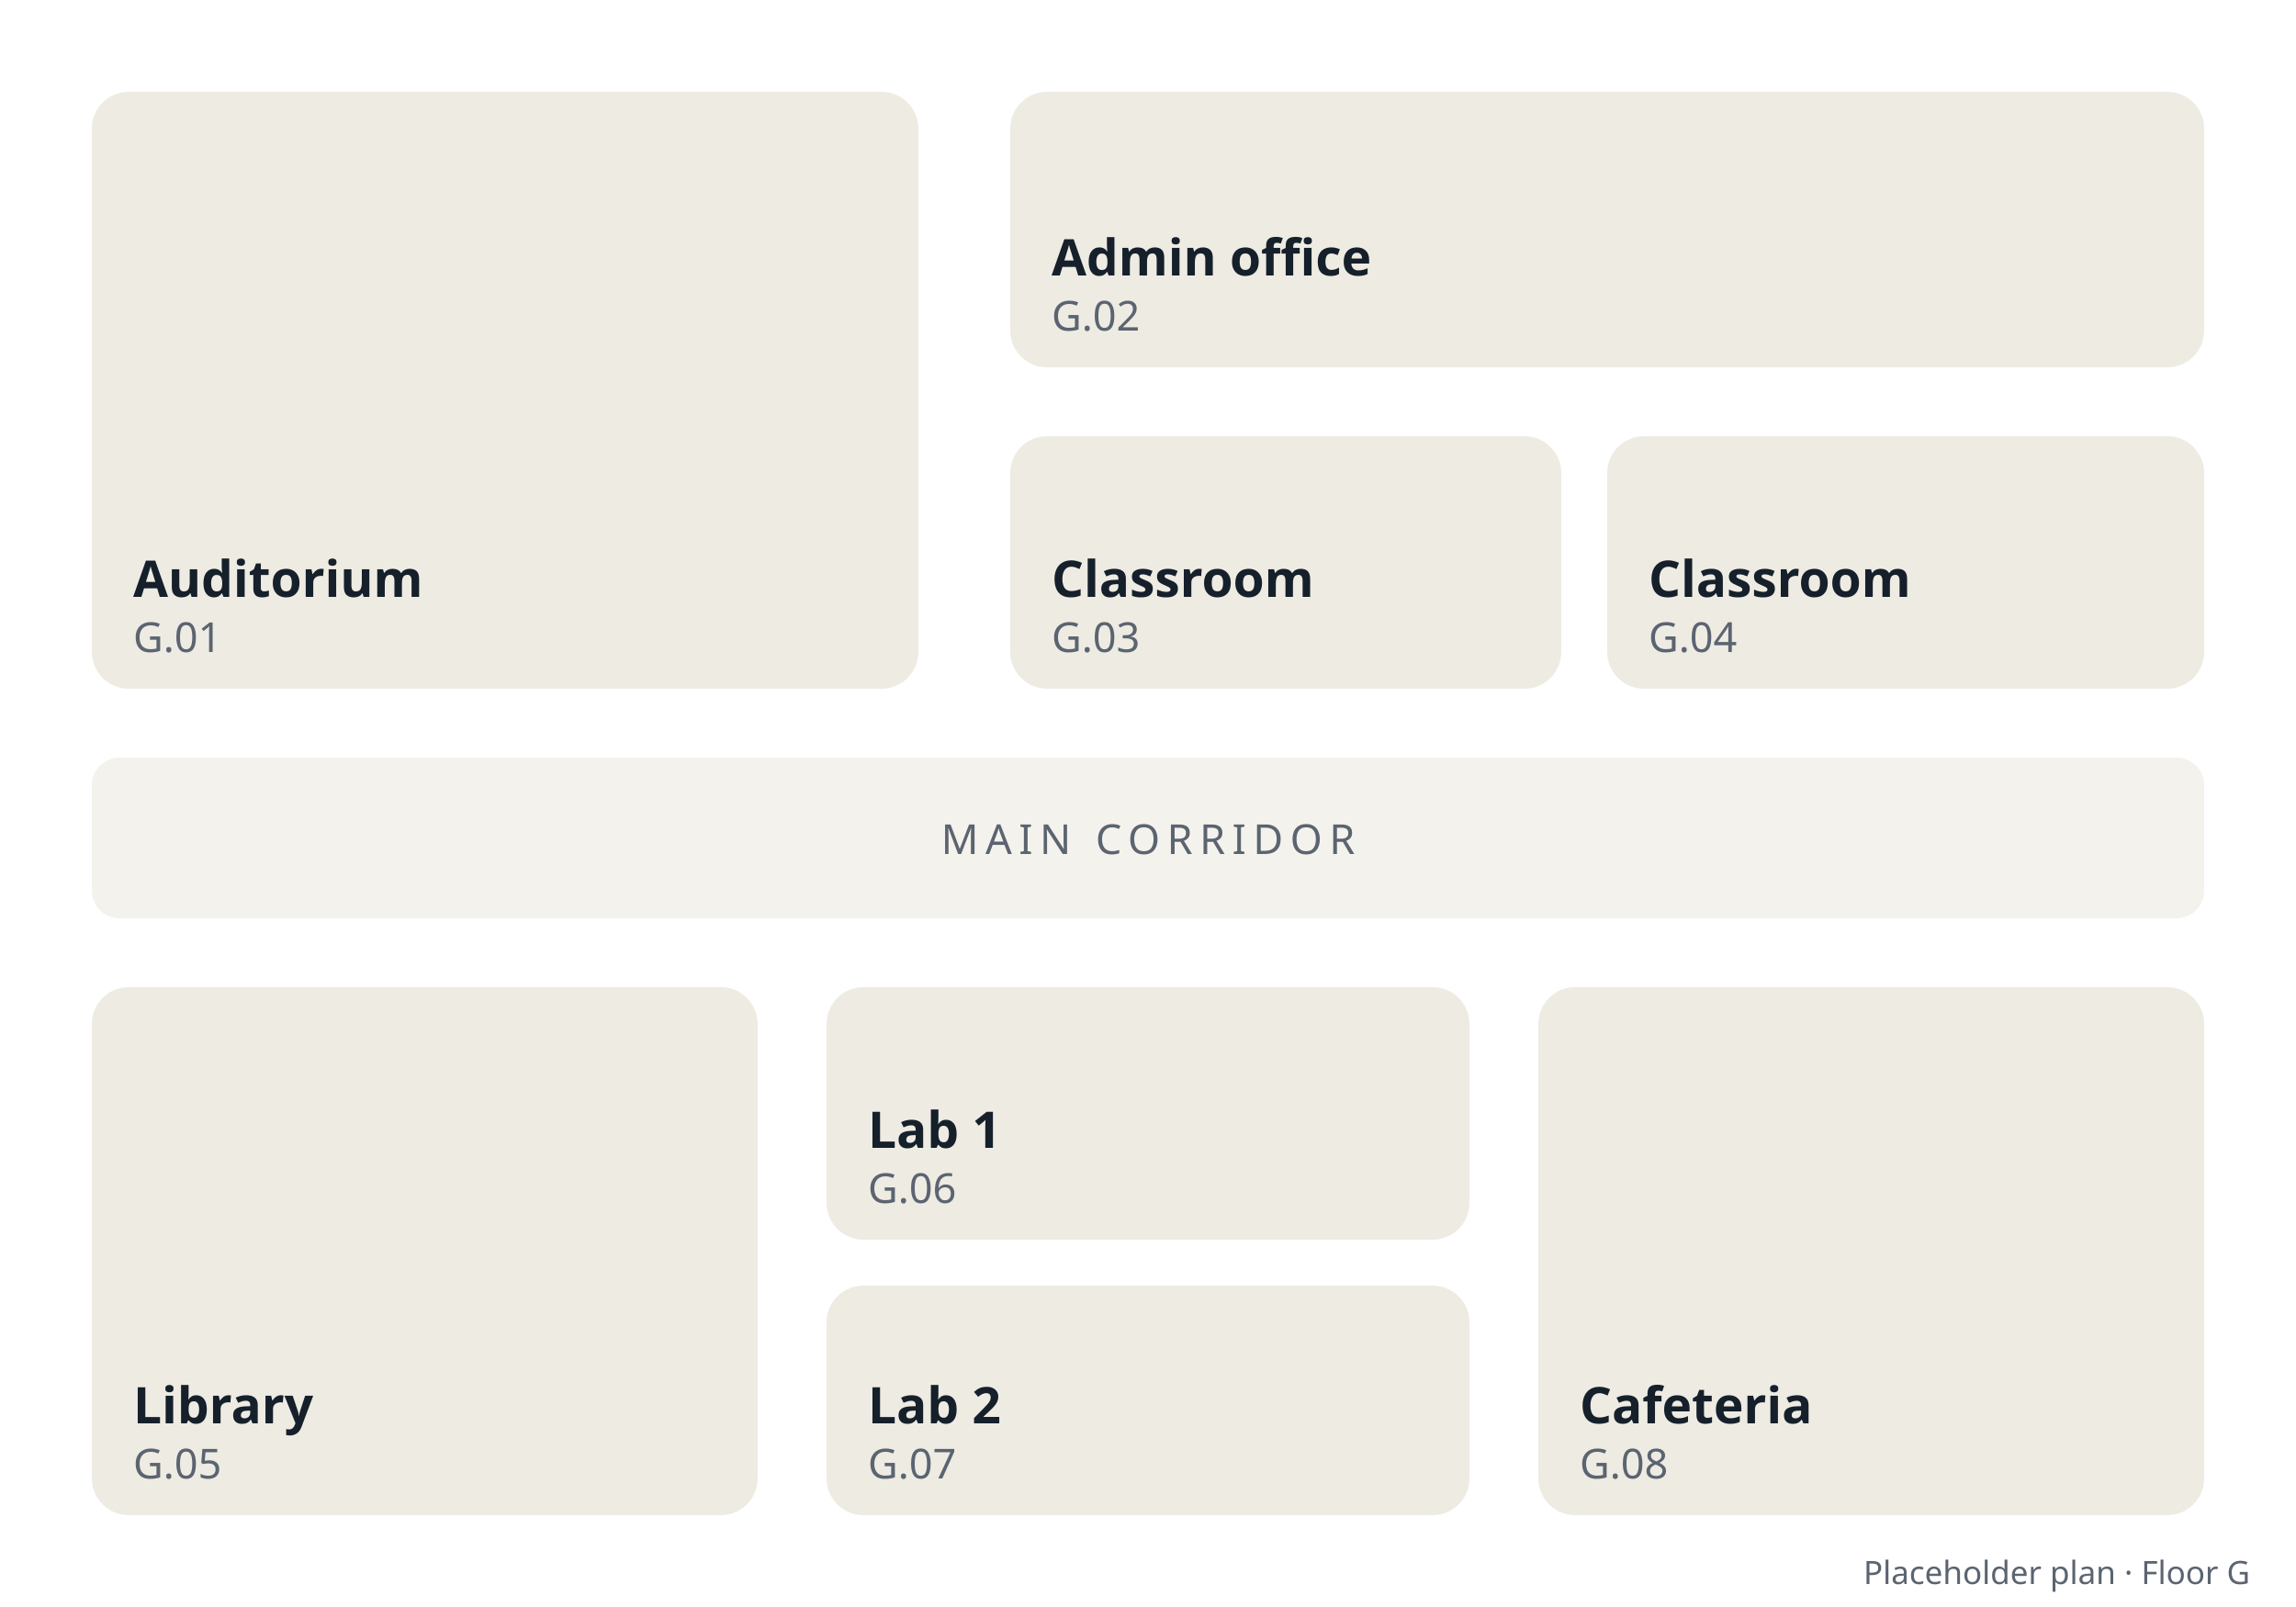
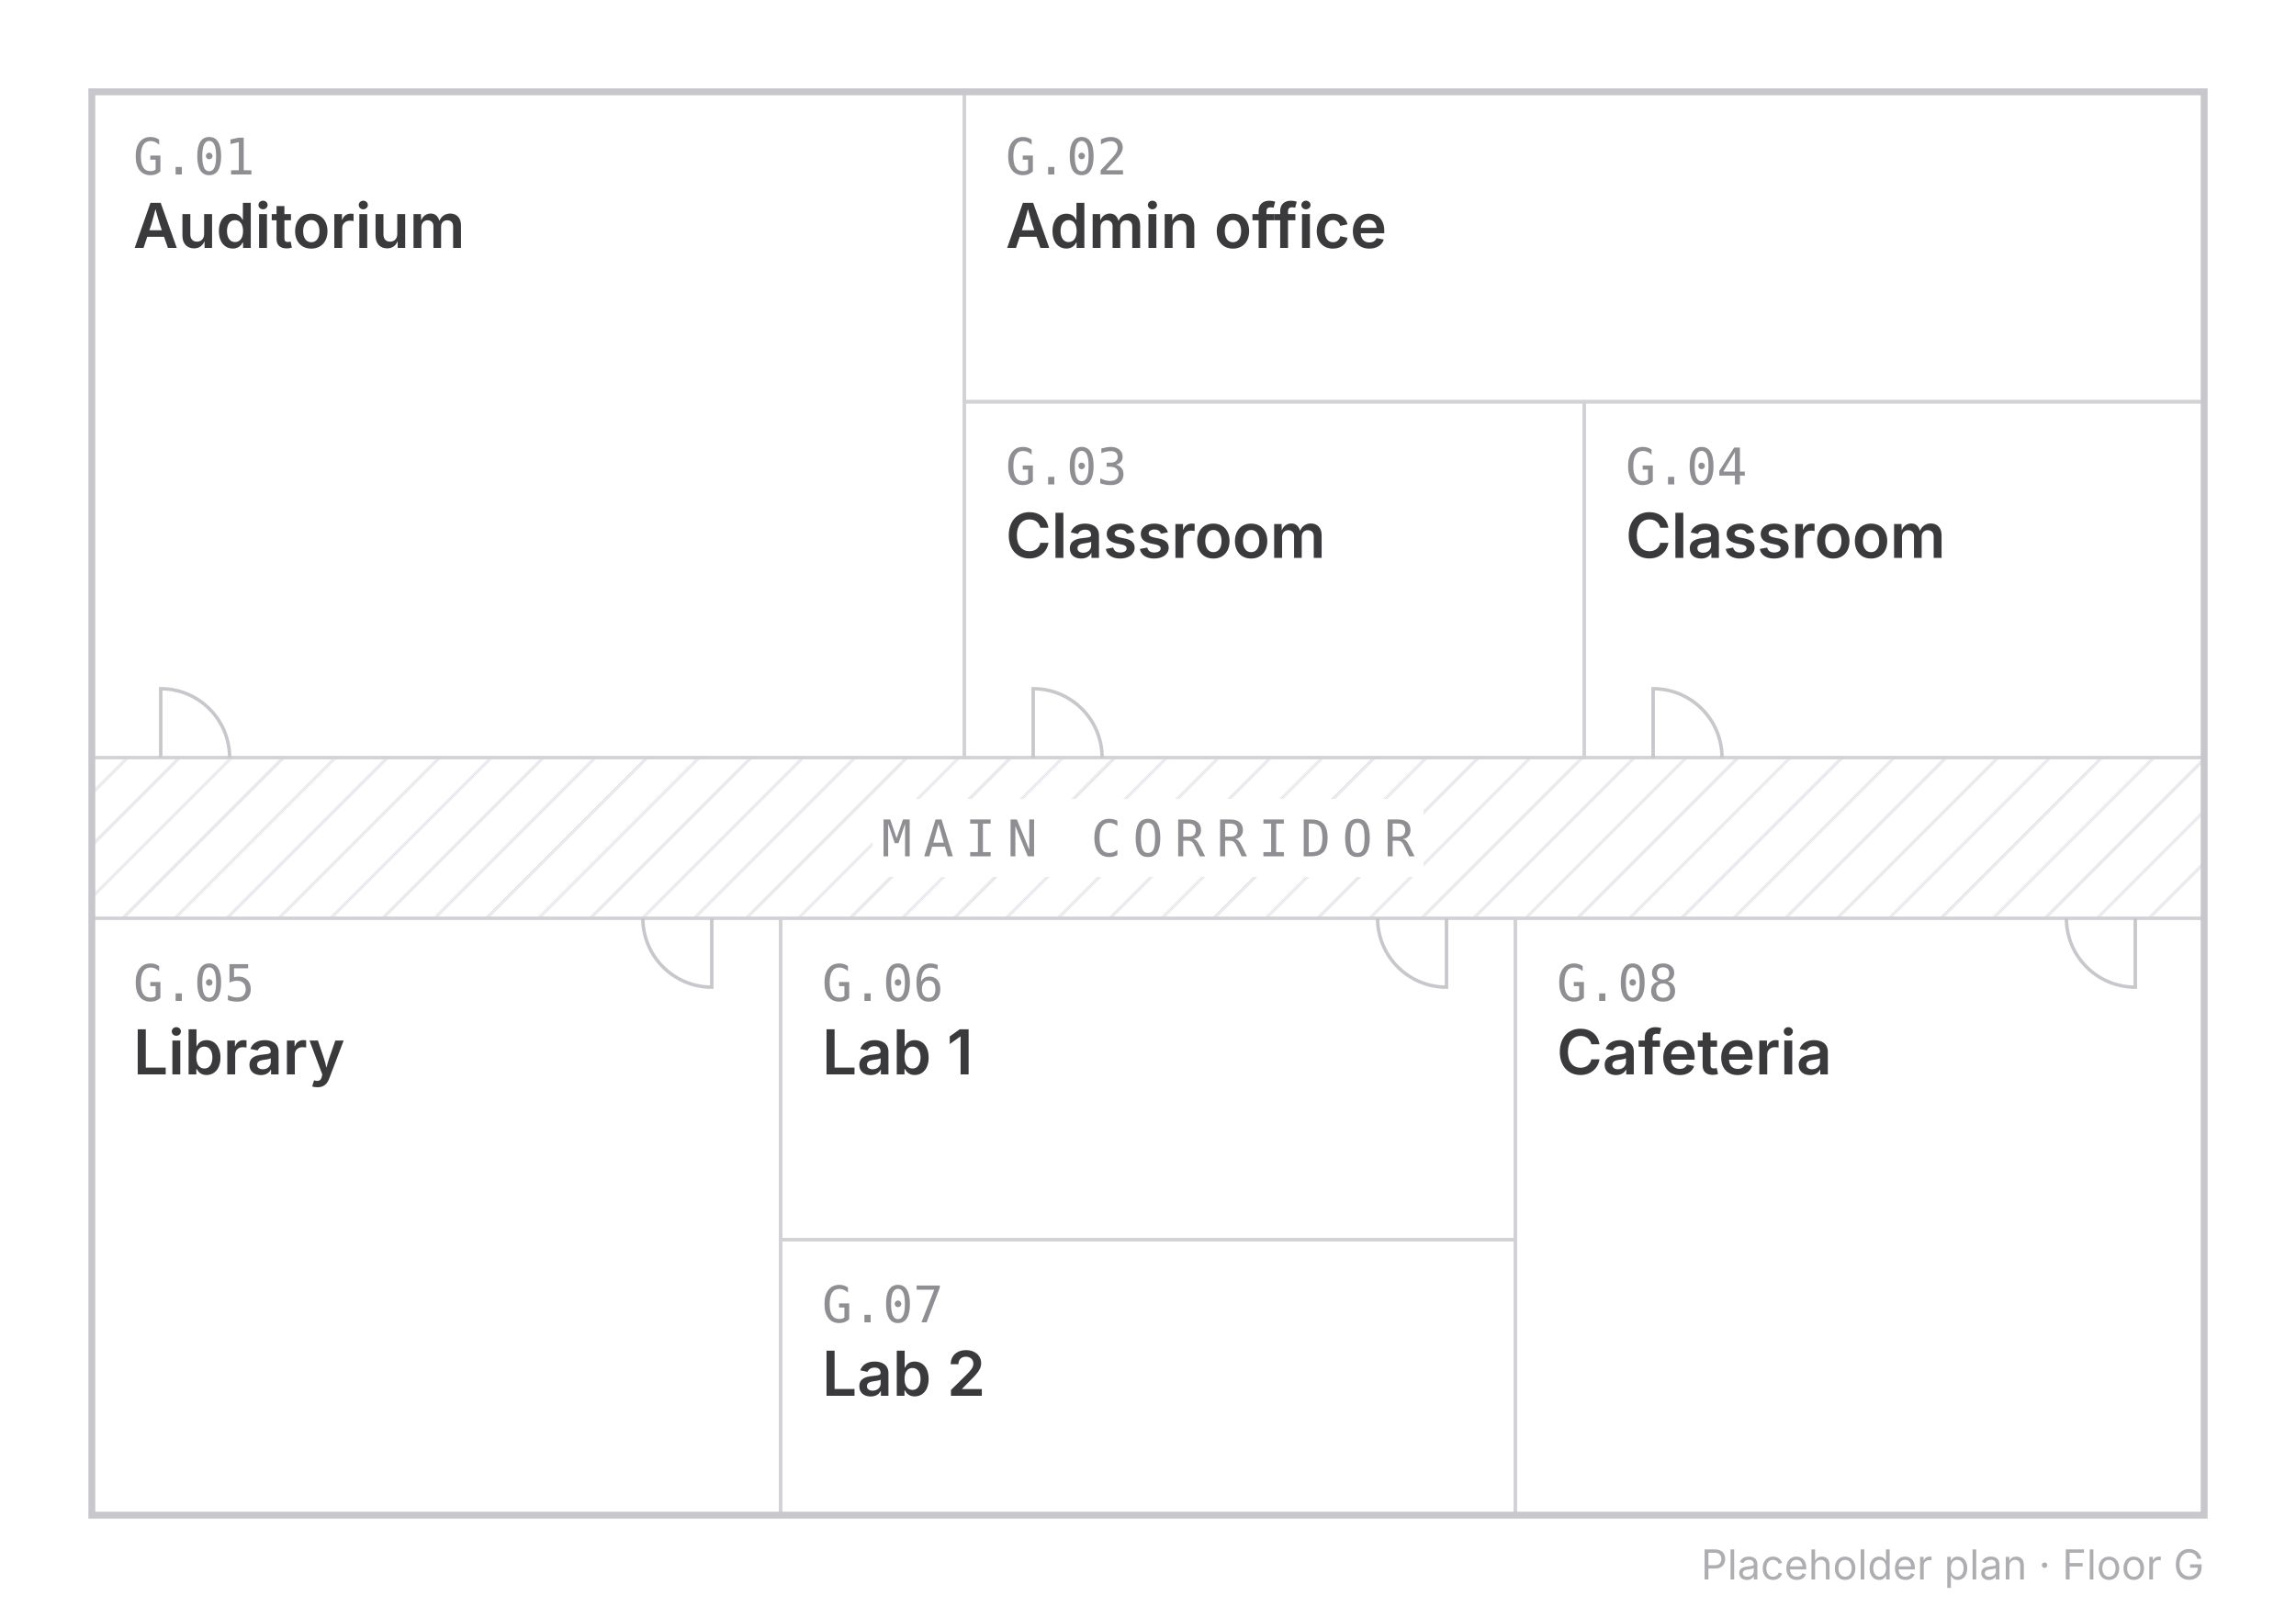
- <svg xmlns="http://www.w3.org/2000/svg" viewBox="0 0 1000 700" width="1000" height="700" font-family="DM Sans, system-ui, sans-serif">
+ <svg xmlns="http://www.w3.org/2000/svg" viewBox="0 0 1000 700" width="1000" height="700" font-family="Instrument Sans, -apple-system, system-ui, sans-serif">
+   <defs>
+     <pattern id="hatch" width="16" height="16" patternUnits="userSpaceOnUse" patternTransform="rotate(45)">
+       <line x1="0" y1="0" x2="0" y2="16" stroke="#e3e3e8" stroke-width="2.6" />
+     </pattern>
+   </defs>
  <rect width="1000" height="700" fill="#ffffff" />
-   <rect x="40" y="330" width="920" height="70" rx="12" fill="#f4f2ec" />
-   <text x="500" y="372" text-anchor="middle" font-size="18" letter-spacing="3" fill="#5b6470">MAIN CORRIDOR</text>
-   <rect x="40" y="40" width="360" height="260" rx="16" fill="#eeebe3" />
-   <text x="58" y="260" font-size="22" font-weight="600" fill="#15202b">Auditorium</text>
-   <text x="58" y="284" font-size="18" fill="#5b6470">G.01</text>
-   <rect x="440" y="40" width="520" height="120" rx="16" fill="#eeebe3" />
-   <text x="458" y="120" font-size="22" font-weight="600" fill="#15202b">Admin office</text>
-   <text x="458" y="144" font-size="18" fill="#5b6470">G.02</text>
-   <rect x="440" y="190" width="240" height="110" rx="16" fill="#eeebe3" />
-   <text x="458" y="260" font-size="22" font-weight="600" fill="#15202b">Classroom</text>
-   <text x="458" y="284" font-size="18" fill="#5b6470">G.03</text>
-   <rect x="700" y="190" width="260" height="110" rx="16" fill="#eeebe3" />
-   <text x="718" y="260" font-size="22" font-weight="600" fill="#15202b">Classroom</text>
-   <text x="718" y="284" font-size="18" fill="#5b6470">G.04</text>
-   <rect x="40" y="430" width="290" height="230" rx="16" fill="#eeebe3" />
-   <text x="58" y="620" font-size="22" font-weight="600" fill="#15202b">Library</text>
-   <text x="58" y="644" font-size="18" fill="#5b6470">G.05</text>
-   <rect x="360" y="430" width="280" height="110" rx="16" fill="#eeebe3" />
-   <text x="378" y="500" font-size="22" font-weight="600" fill="#15202b">Lab 1</text>
-   <text x="378" y="524" font-size="18" fill="#5b6470">G.06</text>
-   <rect x="360" y="560" width="280" height="100" rx="16" fill="#eeebe3" />
-   <text x="378" y="620" font-size="22" font-weight="600" fill="#15202b">Lab 2</text>
-   <text x="378" y="644" font-size="18" fill="#5b6470">G.07</text>
-   <rect x="670" y="430" width="290" height="230" rx="16" fill="#eeebe3" />
-   <text x="688" y="620" font-size="22" font-weight="600" fill="#15202b">Cafeteria</text>
-   <text x="688" y="644" font-size="18" fill="#5b6470">G.08</text>
-   <text x="980" y="690" text-anchor="end" font-size="14" fill="#5b6470">Placeholder plan · Floor G</text>
+   <rect x="40" y="330" width="920" height="70" fill="url(#hatch)" />
+   <rect x="380" y="348" width="240" height="34" fill="#ffffff" />
+   <text x="500" y="373" text-anchor="middle" font-family="Geist Mono, ui-monospace, monospace" font-size="22" letter-spacing="5" fill="#8e8e93">MAIN CORRIDOR</text>
+   <rect x="40" y="40" width="380" height="290" fill="none" stroke="#d1d1d6" stroke-width="1.5" />
+   <text x="58" y="76" font-family="Geist Mono, ui-monospace, monospace" font-size="22" fill="#8e8e93">G.01</text>
+   <text x="58" y="108" font-size="27" font-weight="600" fill="#3a3a3c">Auditorium</text>
+   <path d="M70 330 v-30 a30 30 0 0 1 30 30" fill="none" stroke="#c7c7cc" stroke-width="1.5" />
+   <rect x="420" y="40" width="540" height="135" fill="none" stroke="#d1d1d6" stroke-width="1.5" />
+   <text x="438" y="76" font-family="Geist Mono, ui-monospace, monospace" font-size="22" fill="#8e8e93">G.02</text>
+   <text x="438" y="108" font-size="27" font-weight="600" fill="#3a3a3c">Admin office</text>
+   <rect x="420" y="175" width="270" height="155" fill="none" stroke="#d1d1d6" stroke-width="1.5" />
+   <text x="438" y="211" font-family="Geist Mono, ui-monospace, monospace" font-size="22" fill="#8e8e93">G.03</text>
+   <text x="438" y="243" font-size="27" font-weight="600" fill="#3a3a3c">Classroom</text>
+   <path d="M450 330 v-30 a30 30 0 0 1 30 30" fill="none" stroke="#c7c7cc" stroke-width="1.5" />
+   <rect x="690" y="175" width="270" height="155" fill="none" stroke="#d1d1d6" stroke-width="1.5" />
+   <text x="708" y="211" font-family="Geist Mono, ui-monospace, monospace" font-size="22" fill="#8e8e93">G.04</text>
+   <text x="708" y="243" font-size="27" font-weight="600" fill="#3a3a3c">Classroom</text>
+   <path d="M720 330 v-30 a30 30 0 0 1 30 30" fill="none" stroke="#c7c7cc" stroke-width="1.5" />
+   <rect x="40" y="400" width="300" height="260" fill="none" stroke="#d1d1d6" stroke-width="1.5" />
+   <text x="58" y="436" font-family="Geist Mono, ui-monospace, monospace" font-size="22" fill="#8e8e93">G.05</text>
+   <text x="58" y="468" font-size="27" font-weight="600" fill="#3a3a3c">Library</text>
+   <path d="M310 400 v30 a30 30 0 0 1 -30 -30" fill="none" stroke="#c7c7cc" stroke-width="1.5" />
+   <rect x="340" y="400" width="320" height="140" fill="none" stroke="#d1d1d6" stroke-width="1.5" />
+   <text x="358" y="436" font-family="Geist Mono, ui-monospace, monospace" font-size="22" fill="#8e8e93">G.06</text>
+   <text x="358" y="468" font-size="27" font-weight="600" fill="#3a3a3c">Lab 1</text>
+   <path d="M630 400 v30 a30 30 0 0 1 -30 -30" fill="none" stroke="#c7c7cc" stroke-width="1.5" />
+   <rect x="340" y="540" width="320" height="120" fill="none" stroke="#d1d1d6" stroke-width="1.5" />
+   <text x="358" y="576" font-family="Geist Mono, ui-monospace, monospace" font-size="22" fill="#8e8e93">G.07</text>
+   <text x="358" y="608" font-size="27" font-weight="600" fill="#3a3a3c">Lab 2</text>
+   <rect x="660" y="400" width="300" height="260" fill="none" stroke="#d1d1d6" stroke-width="1.5" />
+   <text x="678" y="436" font-family="Geist Mono, ui-monospace, monospace" font-size="22" fill="#8e8e93">G.08</text>
+   <text x="678" y="468" font-size="27" font-weight="600" fill="#3a3a3c">Cafeteria</text>
+   <path d="M930 400 v30 a30 30 0 0 1 -30 -30" fill="none" stroke="#c7c7cc" stroke-width="1.5" />
+   <rect x="40" y="40" width="920" height="620" fill="none" stroke="#c7c7cc" stroke-width="3" />
+   <text x="960" y="688" text-anchor="end" font-size="18" fill="#aeaeb2">Placeholder plan · Floor G</text>
</svg>
